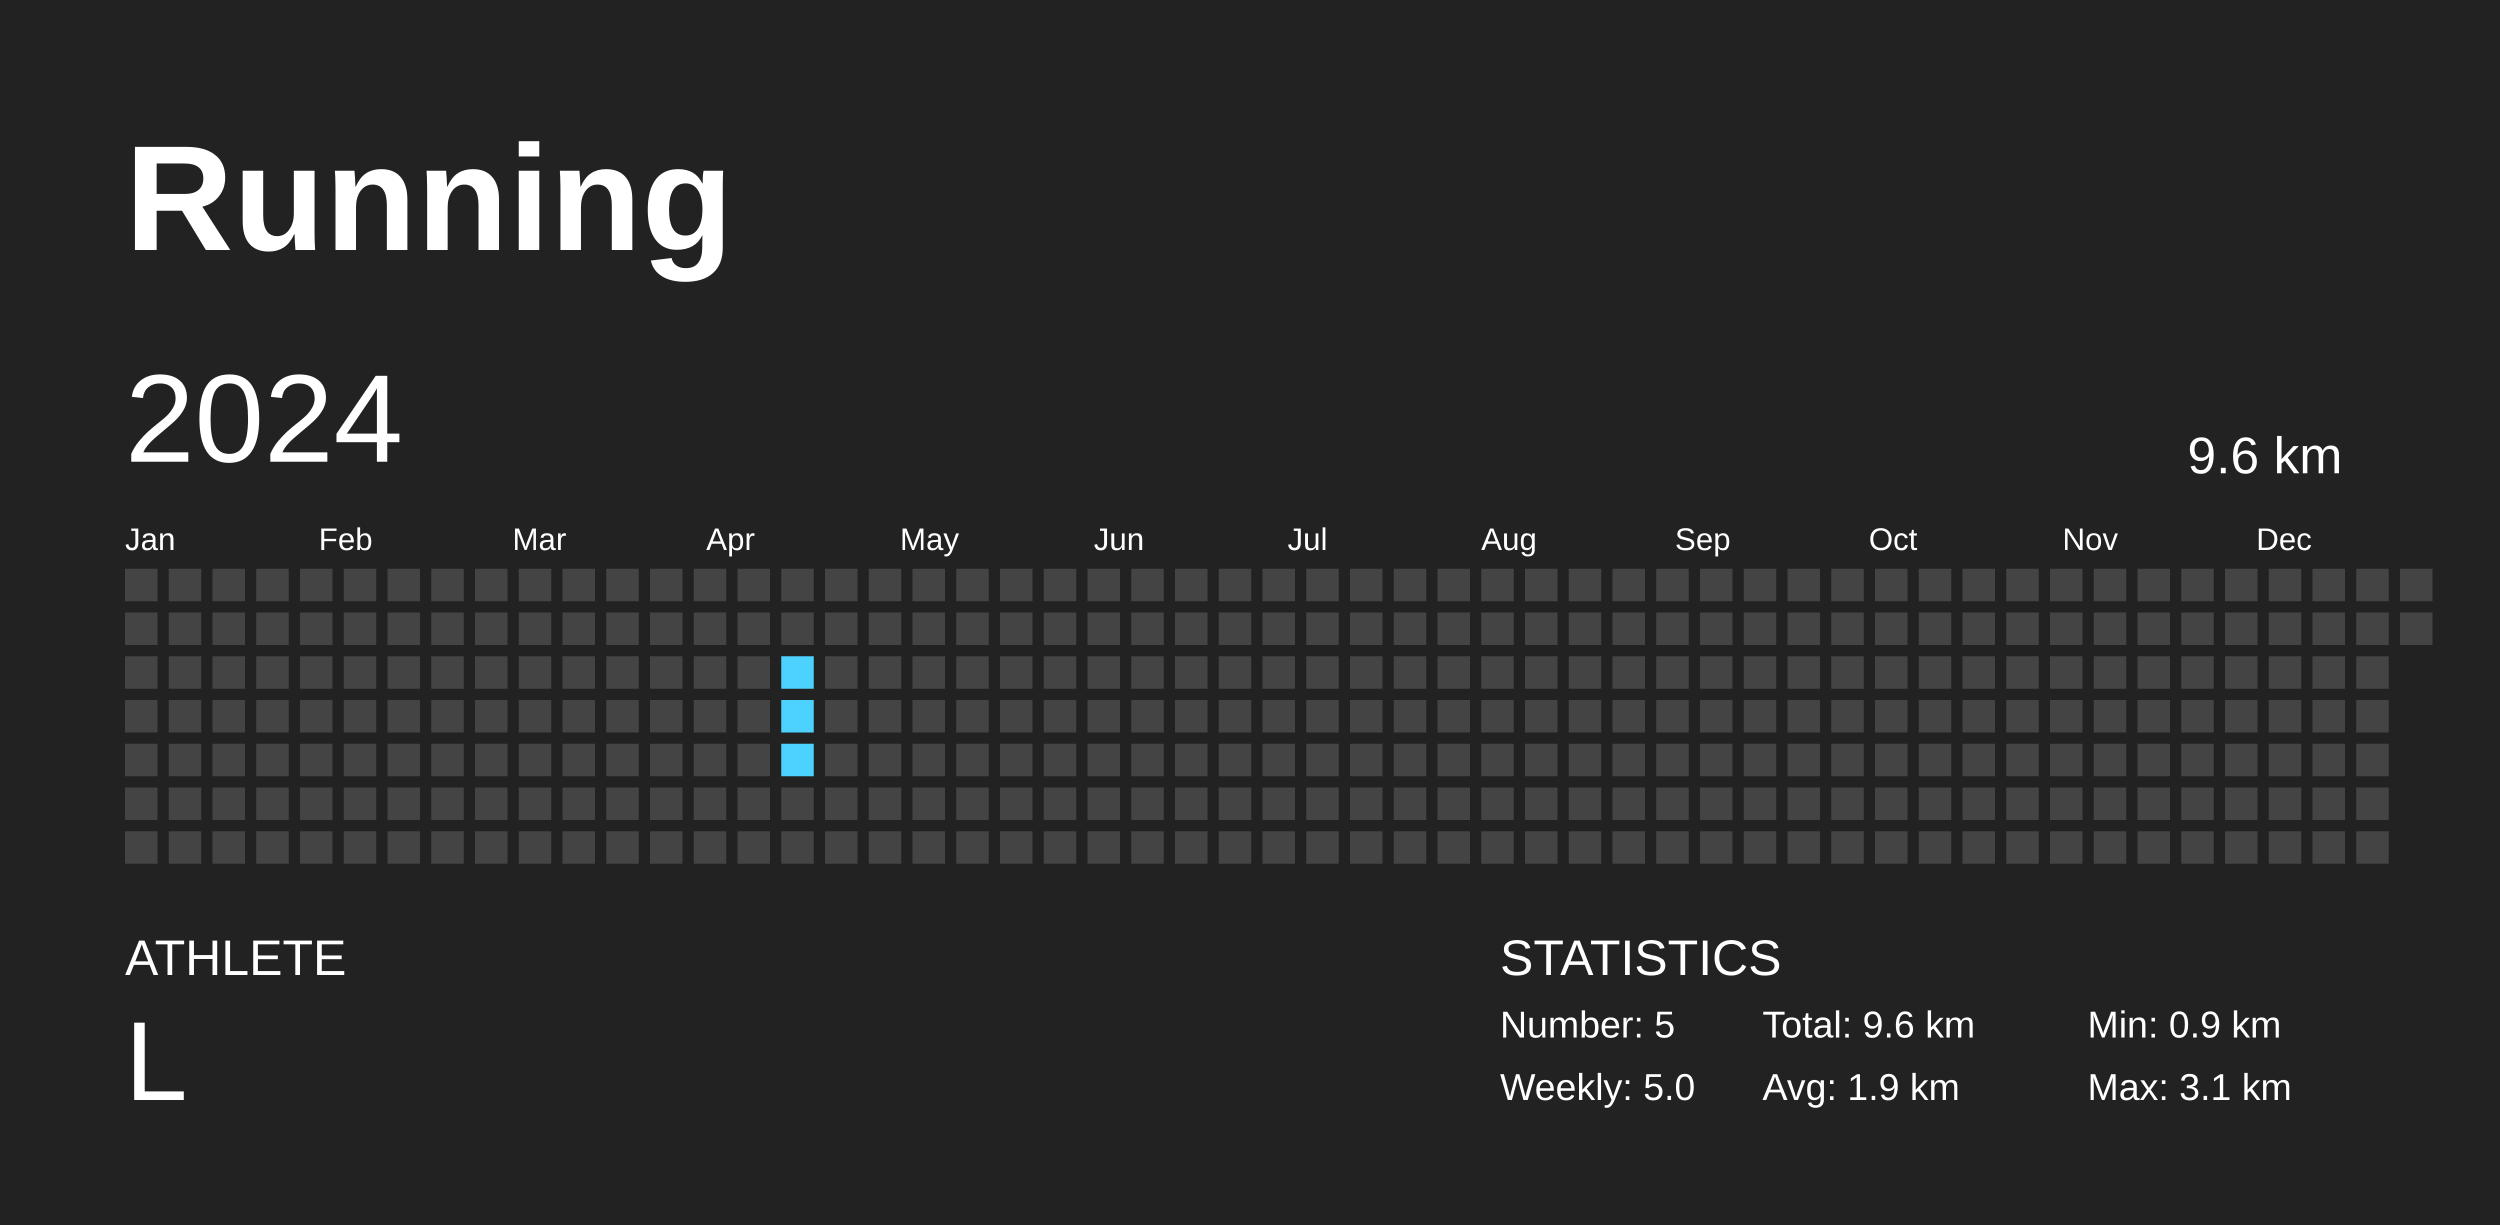
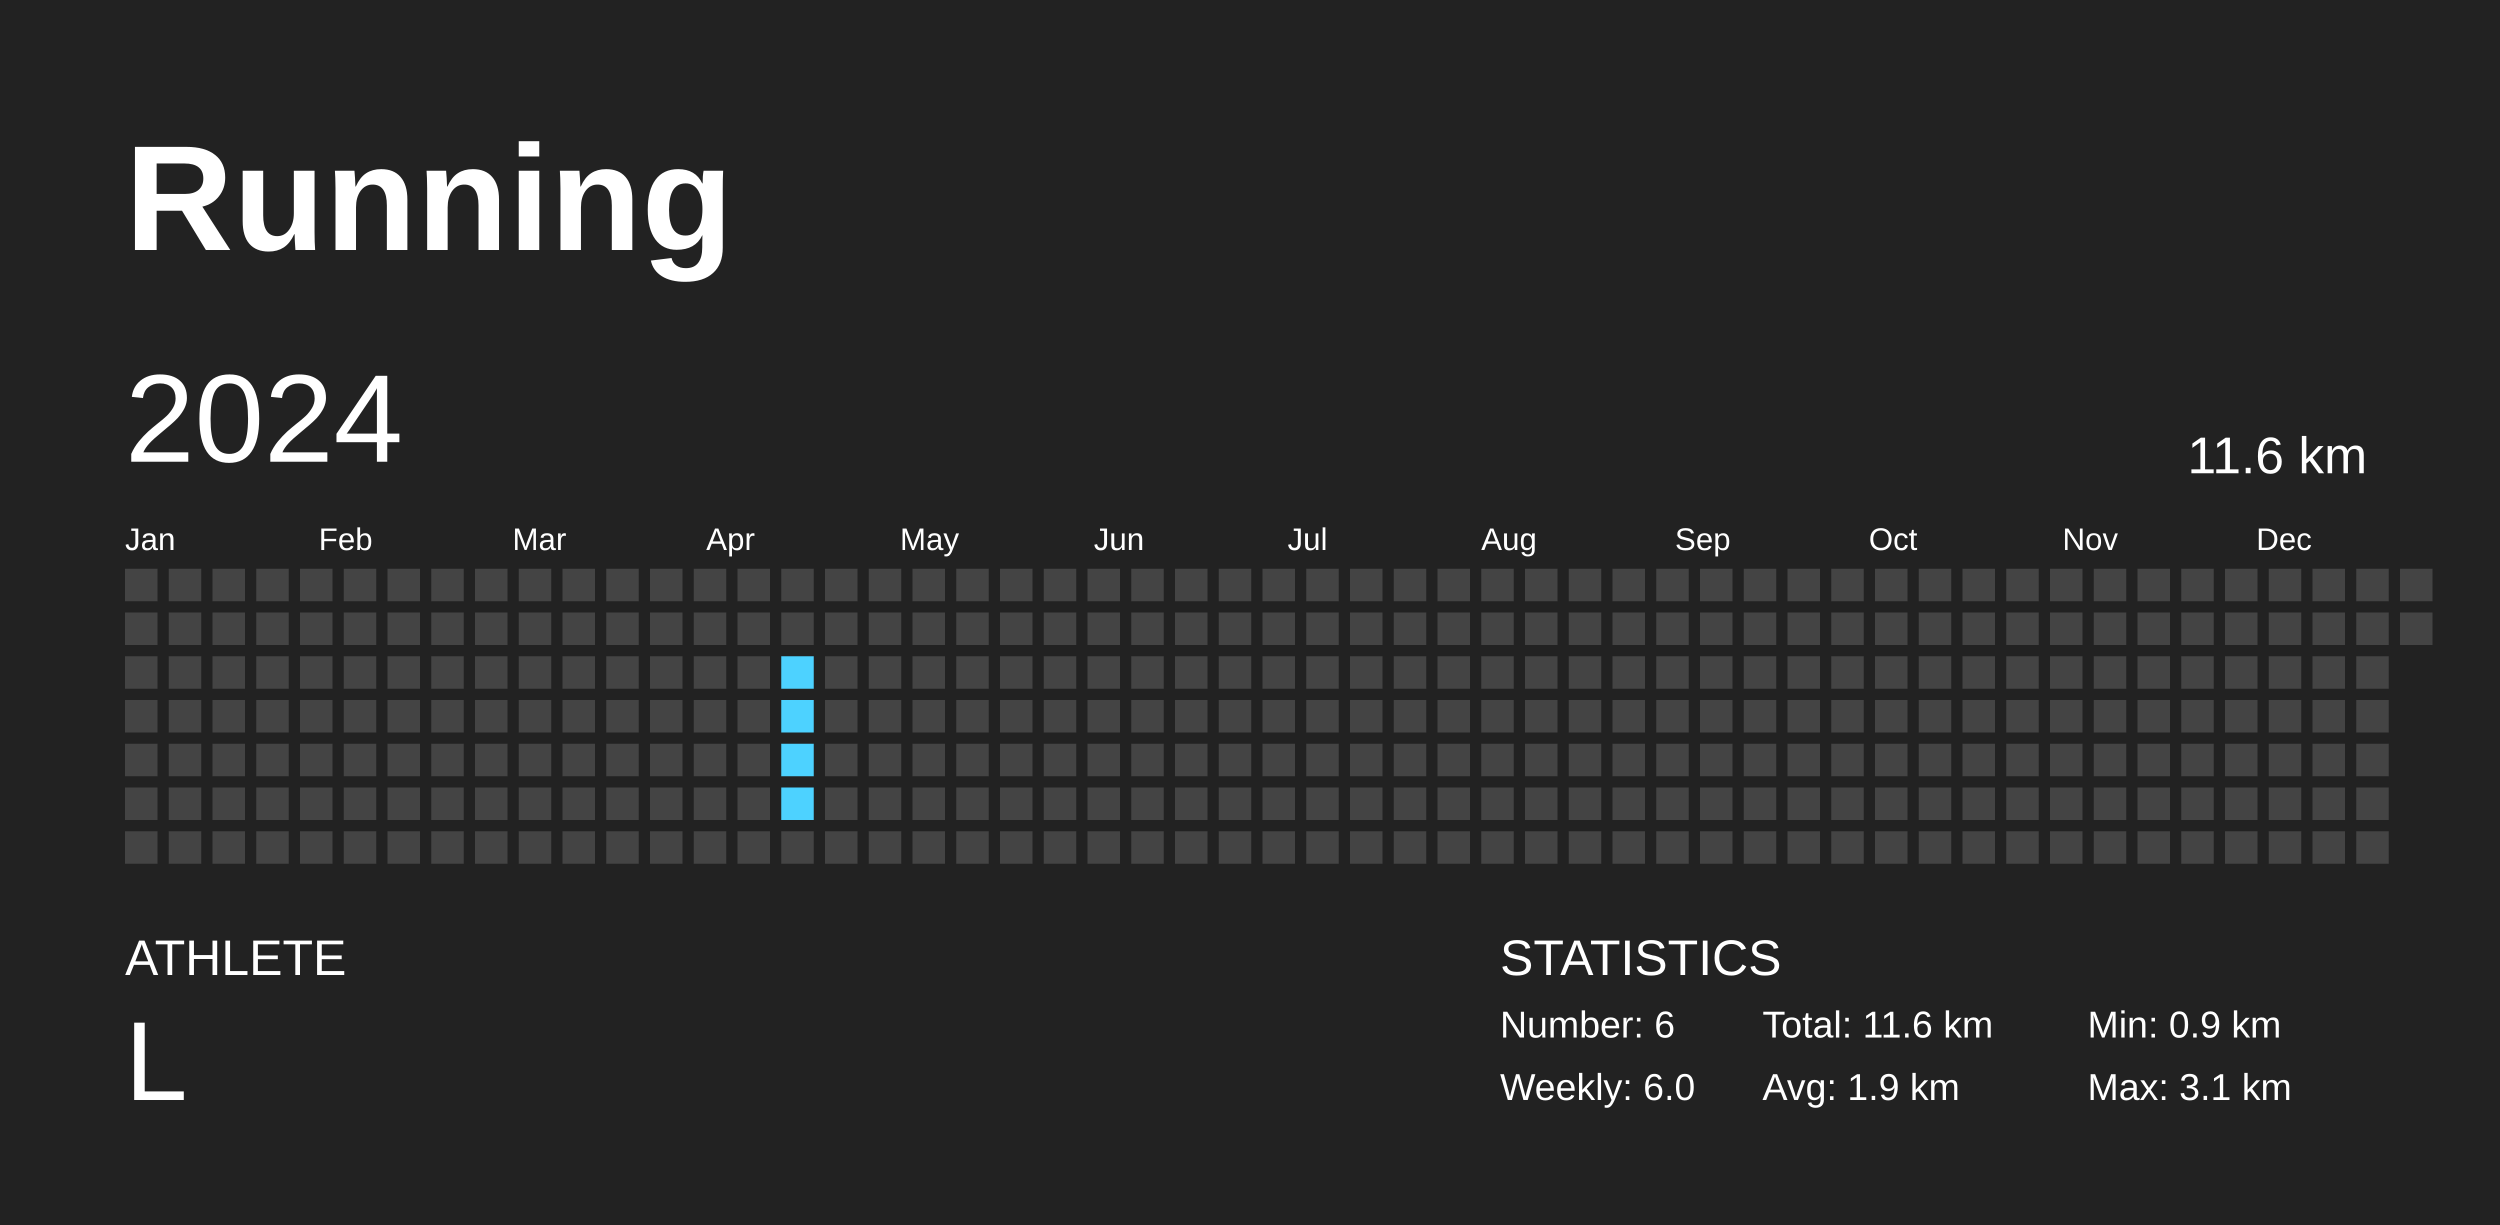
<svg xmlns="http://www.w3.org/2000/svg" baseProfile="full" height="98mm" version="1.1" viewBox="0,0,200,98" width="200mm">
  <defs />
  <rect fill="#222222" height="98" width="200" x="0" y="0" />
  <text fill="#FFFFFF" style="font-size:12px; font-family:Arial; font-weight:bold;" x="10" y="20">Running</text>
  <text fill="#FFFFFF" style="font-size:4px; font-family:Arial" x="10" y="78">ATHLETE</text>
  <text fill="#FFFFFF" style="font-size:9px; font-family:Arial" x="10" y="88">L</text>
  <text fill="#FFFFFF" style="font-size:4px; font-family:Arial" x="120" y="78">STATISTICS</text>
-   <text fill="#FFFFFF" style="font-size:3px; font-family:Arial" x="120" y="83">Number: 5</text>
-   <text fill="#FFFFFF" style="font-size:3px; font-family:Arial" x="120" y="88">Weekly: 5.0</text>
-   <text fill="#FFFFFF" style="font-size:3px; font-family:Arial" x="141" y="83">Total: 9.6 km</text>
+   <text fill="#FFFFFF" style="font-size:3px; font-family:Arial" x="120" y="83">Number: 6</text>
+   <text fill="#FFFFFF" style="font-size:3px; font-family:Arial" x="120" y="88">Weekly: 6.0</text>
+   <text fill="#FFFFFF" style="font-size:3px; font-family:Arial" x="141" y="83">Total: 11.6 km</text>
  <text fill="#FFFFFF" style="font-size:3px; font-family:Arial" x="141" y="88">Avg: 1.9 km</text>
  <text fill="#FFFFFF" style="font-size:3px; font-family:Arial" x="167" y="83">Min: 0.9 km</text>
  <text fill="#FFFFFF" style="font-size:3px; font-family:Arial" x="167" y="88">Max: 3.1 km</text>
  <text dominant-baseline="hanging" fill="#FFFFFF" style="font-size:10.0px; font-family:Arial;" x="10" y="30">2024</text>
-   <text dominant-baseline="hanging" fill="#FFFFFF" style="font-size:4.125px; font-family:Arial;" x="175" y="35">9.6 km</text>
+   <text dominant-baseline="hanging" fill="#FFFFFF" style="font-size:4.125px; font-family:Arial;" x="175" y="35">11.6 km</text>
  <text fill="#FFFFFF" style="font-size:2.5px; font-family:Arial" x="10.0" y="44">Jan</text>
  <text fill="#FFFFFF" style="font-size:2.5px; font-family:Arial" x="25.5" y="44">Feb</text>
  <text fill="#FFFFFF" style="font-size:2.5px; font-family:Arial" x="41.0" y="44">Mar</text>
  <text fill="#FFFFFF" style="font-size:2.5px; font-family:Arial" x="56.5" y="44">Apr</text>
  <text fill="#FFFFFF" style="font-size:2.5px; font-family:Arial" x="72.0" y="44">May</text>
  <text fill="#FFFFFF" style="font-size:2.5px; font-family:Arial" x="87.5" y="44">Jun</text>
  <text fill="#FFFFFF" style="font-size:2.5px; font-family:Arial" x="103.0" y="44">Jul</text>
  <text fill="#FFFFFF" style="font-size:2.5px; font-family:Arial" x="118.5" y="44">Aug</text>
  <text fill="#FFFFFF" style="font-size:2.5px; font-family:Arial" x="134.0" y="44">Sep</text>
  <text fill="#FFFFFF" style="font-size:2.5px; font-family:Arial" x="149.5" y="44">Oct</text>
  <text fill="#FFFFFF" style="font-size:2.5px; font-family:Arial" x="165.0" y="44">Nov</text>
  <text fill="#FFFFFF" style="font-size:2.5px; font-family:Arial" x="180.5" y="44">Dec</text>
  <rect fill="#444444" height="2.6" width="2.6" x="10.0" y="45.5" />
  <rect fill="#444444" height="2.6" width="2.6" x="10.0" y="49.0" />
  <rect fill="#444444" height="2.6" width="2.6" x="10.0" y="52.5" />
  <rect fill="#444444" height="2.6" width="2.6" x="10.0" y="56.0" />
  <rect fill="#444444" height="2.6" width="2.6" x="10.0" y="59.5" />
  <rect fill="#444444" height="2.6" width="2.6" x="10.0" y="63.0" />
  <rect fill="#444444" height="2.6" width="2.6" x="10.0" y="66.5" />
  <rect fill="#444444" height="2.6" width="2.6" x="13.5" y="45.5" />
  <rect fill="#444444" height="2.6" width="2.6" x="13.5" y="49.0" />
  <rect fill="#444444" height="2.6" width="2.6" x="13.5" y="52.5" />
  <rect fill="#444444" height="2.6" width="2.6" x="13.5" y="56.0" />
  <rect fill="#444444" height="2.6" width="2.6" x="13.5" y="59.5" />
  <rect fill="#444444" height="2.6" width="2.6" x="13.5" y="63.0" />
  <rect fill="#444444" height="2.6" width="2.6" x="13.5" y="66.5" />
  <rect fill="#444444" height="2.6" width="2.6" x="17.0" y="45.5" />
  <rect fill="#444444" height="2.6" width="2.6" x="17.0" y="49.0" />
  <rect fill="#444444" height="2.6" width="2.6" x="17.0" y="52.5" />
  <rect fill="#444444" height="2.6" width="2.6" x="17.0" y="56.0" />
  <rect fill="#444444" height="2.6" width="2.6" x="17.0" y="59.5" />
  <rect fill="#444444" height="2.6" width="2.6" x="17.0" y="63.0" />
  <rect fill="#444444" height="2.6" width="2.6" x="17.0" y="66.5" />
  <rect fill="#444444" height="2.6" width="2.6" x="20.5" y="45.5" />
  <rect fill="#444444" height="2.6" width="2.6" x="20.5" y="49.0" />
  <rect fill="#444444" height="2.6" width="2.6" x="20.5" y="52.5" />
  <rect fill="#444444" height="2.6" width="2.6" x="20.5" y="56.0" />
  <rect fill="#444444" height="2.6" width="2.6" x="20.5" y="59.5" />
  <rect fill="#444444" height="2.6" width="2.6" x="20.5" y="63.0" />
  <rect fill="#444444" height="2.6" width="2.6" x="20.5" y="66.5" />
  <rect fill="#444444" height="2.6" width="2.6" x="24.0" y="45.5" />
  <rect fill="#444444" height="2.6" width="2.6" x="24.0" y="49.0" />
  <rect fill="#444444" height="2.6" width="2.6" x="24.0" y="52.5" />
  <rect fill="#444444" height="2.6" width="2.6" x="24.0" y="56.0" />
  <rect fill="#444444" height="2.6" width="2.6" x="24.0" y="59.5" />
  <rect fill="#444444" height="2.6" width="2.6" x="24.0" y="63.0" />
  <rect fill="#444444" height="2.6" width="2.6" x="24.0" y="66.5" />
  <rect fill="#444444" height="2.6" width="2.6" x="27.5" y="45.5" />
  <rect fill="#444444" height="2.6" width="2.6" x="27.5" y="49.0" />
  <rect fill="#444444" height="2.6" width="2.6" x="27.5" y="52.5" />
  <rect fill="#444444" height="2.6" width="2.6" x="27.5" y="56.0" />
  <rect fill="#444444" height="2.6" width="2.6" x="27.5" y="59.5" />
  <rect fill="#444444" height="2.6" width="2.6" x="27.5" y="63.0" />
  <rect fill="#444444" height="2.6" width="2.6" x="27.5" y="66.5" />
  <rect fill="#444444" height="2.6" width="2.6" x="31.0" y="45.5" />
  <rect fill="#444444" height="2.6" width="2.6" x="31.0" y="49.0" />
  <rect fill="#444444" height="2.6" width="2.6" x="31.0" y="52.5" />
  <rect fill="#444444" height="2.6" width="2.6" x="31.0" y="56.0" />
  <rect fill="#444444" height="2.6" width="2.6" x="31.0" y="59.5" />
  <rect fill="#444444" height="2.6" width="2.6" x="31.0" y="63.0" />
  <rect fill="#444444" height="2.6" width="2.6" x="31.0" y="66.5" />
  <rect fill="#444444" height="2.6" width="2.6" x="34.5" y="45.5" />
  <rect fill="#444444" height="2.6" width="2.6" x="34.5" y="49.0" />
  <rect fill="#444444" height="2.6" width="2.6" x="34.5" y="52.5" />
  <rect fill="#444444" height="2.6" width="2.6" x="34.5" y="56.0" />
  <rect fill="#444444" height="2.6" width="2.6" x="34.5" y="59.5" />
  <rect fill="#444444" height="2.6" width="2.6" x="34.5" y="63.0" />
  <rect fill="#444444" height="2.6" width="2.6" x="34.5" y="66.5" />
  <rect fill="#444444" height="2.6" width="2.6" x="38.0" y="45.5" />
  <rect fill="#444444" height="2.6" width="2.6" x="38.0" y="49.0" />
  <rect fill="#444444" height="2.6" width="2.6" x="38.0" y="52.5" />
  <rect fill="#444444" height="2.6" width="2.6" x="38.0" y="56.0" />
  <rect fill="#444444" height="2.6" width="2.6" x="38.0" y="59.5" />
  <rect fill="#444444" height="2.6" width="2.6" x="38.0" y="63.0" />
  <rect fill="#444444" height="2.6" width="2.6" x="38.0" y="66.5" />
  <rect fill="#444444" height="2.6" width="2.6" x="41.5" y="45.5" />
  <rect fill="#444444" height="2.6" width="2.6" x="41.5" y="49.0" />
  <rect fill="#444444" height="2.6" width="2.6" x="41.5" y="52.5" />
  <rect fill="#444444" height="2.6" width="2.6" x="41.5" y="56.0" />
  <rect fill="#444444" height="2.6" width="2.6" x="41.5" y="59.5" />
  <rect fill="#444444" height="2.6" width="2.6" x="41.5" y="63.0" />
  <rect fill="#444444" height="2.6" width="2.6" x="41.5" y="66.5" />
  <rect fill="#444444" height="2.6" width="2.6" x="45.0" y="45.5" />
  <rect fill="#444444" height="2.6" width="2.6" x="45.0" y="49.0" />
  <rect fill="#444444" height="2.6" width="2.6" x="45.0" y="52.5" />
  <rect fill="#444444" height="2.6" width="2.6" x="45.0" y="56.0" />
  <rect fill="#444444" height="2.6" width="2.6" x="45.0" y="59.5" />
  <rect fill="#444444" height="2.6" width="2.6" x="45.0" y="63.0" />
  <rect fill="#444444" height="2.6" width="2.6" x="45.0" y="66.5" />
  <rect fill="#444444" height="2.6" width="2.6" x="48.5" y="45.5" />
  <rect fill="#444444" height="2.6" width="2.6" x="48.5" y="49.0" />
  <rect fill="#444444" height="2.6" width="2.6" x="48.5" y="52.5" />
  <rect fill="#444444" height="2.6" width="2.6" x="48.5" y="56.0" />
  <rect fill="#444444" height="2.6" width="2.6" x="48.5" y="59.5" />
  <rect fill="#444444" height="2.6" width="2.6" x="48.5" y="63.0" />
  <rect fill="#444444" height="2.6" width="2.6" x="48.5" y="66.5" />
  <rect fill="#444444" height="2.6" width="2.6" x="52.0" y="45.5" />
  <rect fill="#444444" height="2.6" width="2.6" x="52.0" y="49.0" />
  <rect fill="#444444" height="2.6" width="2.6" x="52.0" y="52.5" />
  <rect fill="#444444" height="2.6" width="2.6" x="52.0" y="56.0" />
  <rect fill="#444444" height="2.6" width="2.6" x="52.0" y="59.5" />
  <rect fill="#444444" height="2.6" width="2.6" x="52.0" y="63.0" />
  <rect fill="#444444" height="2.6" width="2.6" x="52.0" y="66.5" />
  <rect fill="#444444" height="2.6" width="2.6" x="55.5" y="45.5" />
  <rect fill="#444444" height="2.6" width="2.6" x="55.5" y="49.0" />
  <rect fill="#444444" height="2.6" width="2.6" x="55.5" y="52.5" />
  <rect fill="#444444" height="2.6" width="2.6" x="55.5" y="56.0" />
  <rect fill="#444444" height="2.6" width="2.6" x="55.5" y="59.5" />
  <rect fill="#444444" height="2.6" width="2.6" x="55.5" y="63.0" />
  <rect fill="#444444" height="2.6" width="2.6" x="55.5" y="66.5" />
  <rect fill="#444444" height="2.6" width="2.6" x="59.0" y="45.5" />
  <rect fill="#444444" height="2.6" width="2.6" x="59.0" y="49.0" />
  <rect fill="#444444" height="2.6" width="2.6" x="59.0" y="52.5" />
  <rect fill="#444444" height="2.6" width="2.6" x="59.0" y="56.0" />
  <rect fill="#444444" height="2.6" width="2.6" x="59.0" y="59.5" />
  <rect fill="#444444" height="2.6" width="2.6" x="59.0" y="63.0" />
  <rect fill="#444444" height="2.6" width="2.6" x="59.0" y="66.5" />
  <rect fill="#444444" height="2.6" width="2.6" x="62.5" y="45.5" />
  <rect fill="#444444" height="2.6" width="2.6" x="62.5" y="49.0" />
  <rect fill="#4dd2ff" height="2.6" width="2.6" x="62.5" y="52.5" />
  <rect fill="#4dd2ff" height="2.6" width="2.6" x="62.5" y="56.0" />
  <rect fill="#4dd2ff" height="2.6" width="2.6" x="62.5" y="59.5" />
-   <rect fill="#444444" height="2.6" width="2.6" x="62.5" y="63.0" />
+   <rect fill="#4dd2ff" height="2.6" width="2.6" x="62.5" y="63.0" />
  <rect fill="#444444" height="2.6" width="2.6" x="62.5" y="66.5" />
  <rect fill="#444444" height="2.6" width="2.6" x="66.0" y="45.5" />
  <rect fill="#444444" height="2.6" width="2.6" x="66.0" y="49.0" />
  <rect fill="#444444" height="2.6" width="2.6" x="66.0" y="52.5" />
  <rect fill="#444444" height="2.6" width="2.6" x="66.0" y="56.0" />
  <rect fill="#444444" height="2.6" width="2.6" x="66.0" y="59.5" />
  <rect fill="#444444" height="2.6" width="2.6" x="66.0" y="63.0" />
  <rect fill="#444444" height="2.6" width="2.6" x="66.0" y="66.5" />
  <rect fill="#444444" height="2.6" width="2.6" x="69.5" y="45.5" />
  <rect fill="#444444" height="2.6" width="2.6" x="69.5" y="49.0" />
  <rect fill="#444444" height="2.6" width="2.6" x="69.5" y="52.5" />
  <rect fill="#444444" height="2.6" width="2.6" x="69.5" y="56.0" />
  <rect fill="#444444" height="2.6" width="2.6" x="69.5" y="59.5" />
  <rect fill="#444444" height="2.6" width="2.6" x="69.5" y="63.0" />
  <rect fill="#444444" height="2.6" width="2.6" x="69.5" y="66.5" />
  <rect fill="#444444" height="2.6" width="2.6" x="73.0" y="45.5" />
  <rect fill="#444444" height="2.6" width="2.6" x="73.0" y="49.0" />
  <rect fill="#444444" height="2.6" width="2.6" x="73.0" y="52.5" />
  <rect fill="#444444" height="2.6" width="2.6" x="73.0" y="56.0" />
  <rect fill="#444444" height="2.6" width="2.6" x="73.0" y="59.5" />
  <rect fill="#444444" height="2.6" width="2.6" x="73.0" y="63.0" />
  <rect fill="#444444" height="2.6" width="2.6" x="73.0" y="66.5" />
  <rect fill="#444444" height="2.6" width="2.6" x="76.5" y="45.5" />
  <rect fill="#444444" height="2.6" width="2.6" x="76.5" y="49.0" />
  <rect fill="#444444" height="2.6" width="2.6" x="76.5" y="52.5" />
  <rect fill="#444444" height="2.6" width="2.6" x="76.5" y="56.0" />
  <rect fill="#444444" height="2.6" width="2.6" x="76.5" y="59.5" />
  <rect fill="#444444" height="2.6" width="2.6" x="76.5" y="63.0" />
  <rect fill="#444444" height="2.6" width="2.6" x="76.5" y="66.5" />
  <rect fill="#444444" height="2.6" width="2.6" x="80.0" y="45.5" />
  <rect fill="#444444" height="2.6" width="2.6" x="80.0" y="49.0" />
  <rect fill="#444444" height="2.6" width="2.6" x="80.0" y="52.5" />
  <rect fill="#444444" height="2.6" width="2.6" x="80.0" y="56.0" />
  <rect fill="#444444" height="2.6" width="2.6" x="80.0" y="59.5" />
  <rect fill="#444444" height="2.6" width="2.6" x="80.0" y="63.0" />
  <rect fill="#444444" height="2.6" width="2.6" x="80.0" y="66.5" />
  <rect fill="#444444" height="2.6" width="2.6" x="83.5" y="45.5" />
  <rect fill="#444444" height="2.6" width="2.6" x="83.5" y="49.0" />
  <rect fill="#444444" height="2.6" width="2.6" x="83.5" y="52.5" />
  <rect fill="#444444" height="2.6" width="2.6" x="83.5" y="56.0" />
  <rect fill="#444444" height="2.6" width="2.6" x="83.5" y="59.5" />
  <rect fill="#444444" height="2.6" width="2.6" x="83.5" y="63.0" />
  <rect fill="#444444" height="2.6" width="2.6" x="83.5" y="66.5" />
  <rect fill="#444444" height="2.6" width="2.6" x="87.0" y="45.5" />
  <rect fill="#444444" height="2.6" width="2.6" x="87.0" y="49.0" />
  <rect fill="#444444" height="2.6" width="2.6" x="87.0" y="52.5" />
  <rect fill="#444444" height="2.6" width="2.6" x="87.0" y="56.0" />
  <rect fill="#444444" height="2.6" width="2.6" x="87.0" y="59.5" />
  <rect fill="#444444" height="2.6" width="2.6" x="87.0" y="63.0" />
  <rect fill="#444444" height="2.6" width="2.6" x="87.0" y="66.5" />
  <rect fill="#444444" height="2.6" width="2.6" x="90.5" y="45.5" />
  <rect fill="#444444" height="2.6" width="2.6" x="90.5" y="49.0" />
  <rect fill="#444444" height="2.6" width="2.6" x="90.5" y="52.5" />
  <rect fill="#444444" height="2.6" width="2.6" x="90.5" y="56.0" />
  <rect fill="#444444" height="2.6" width="2.6" x="90.5" y="59.5" />
  <rect fill="#444444" height="2.6" width="2.6" x="90.5" y="63.0" />
  <rect fill="#444444" height="2.6" width="2.6" x="90.5" y="66.5" />
  <rect fill="#444444" height="2.6" width="2.6" x="94.0" y="45.5" />
  <rect fill="#444444" height="2.6" width="2.6" x="94.0" y="49.0" />
  <rect fill="#444444" height="2.6" width="2.6" x="94.0" y="52.5" />
  <rect fill="#444444" height="2.6" width="2.6" x="94.0" y="56.0" />
  <rect fill="#444444" height="2.6" width="2.6" x="94.0" y="59.5" />
  <rect fill="#444444" height="2.6" width="2.6" x="94.0" y="63.0" />
  <rect fill="#444444" height="2.6" width="2.6" x="94.0" y="66.5" />
  <rect fill="#444444" height="2.6" width="2.6" x="97.5" y="45.5" />
  <rect fill="#444444" height="2.6" width="2.6" x="97.5" y="49.0" />
  <rect fill="#444444" height="2.6" width="2.6" x="97.5" y="52.5" />
  <rect fill="#444444" height="2.6" width="2.6" x="97.5" y="56.0" />
  <rect fill="#444444" height="2.6" width="2.6" x="97.5" y="59.5" />
  <rect fill="#444444" height="2.6" width="2.6" x="97.5" y="63.0" />
  <rect fill="#444444" height="2.6" width="2.6" x="97.5" y="66.5" />
  <rect fill="#444444" height="2.6" width="2.6" x="101.0" y="45.5" />
  <rect fill="#444444" height="2.6" width="2.6" x="101.0" y="49.0" />
  <rect fill="#444444" height="2.6" width="2.6" x="101.0" y="52.5" />
  <rect fill="#444444" height="2.6" width="2.6" x="101.0" y="56.0" />
  <rect fill="#444444" height="2.6" width="2.6" x="101.0" y="59.5" />
  <rect fill="#444444" height="2.6" width="2.6" x="101.0" y="63.0" />
  <rect fill="#444444" height="2.6" width="2.6" x="101.0" y="66.5" />
  <rect fill="#444444" height="2.6" width="2.6" x="104.5" y="45.5" />
  <rect fill="#444444" height="2.6" width="2.6" x="104.5" y="49.0" />
  <rect fill="#444444" height="2.6" width="2.6" x="104.5" y="52.5" />
  <rect fill="#444444" height="2.6" width="2.6" x="104.5" y="56.0" />
  <rect fill="#444444" height="2.6" width="2.6" x="104.5" y="59.5" />
  <rect fill="#444444" height="2.6" width="2.6" x="104.5" y="63.0" />
  <rect fill="#444444" height="2.6" width="2.6" x="104.5" y="66.5" />
  <rect fill="#444444" height="2.6" width="2.6" x="108.0" y="45.5" />
  <rect fill="#444444" height="2.6" width="2.6" x="108.0" y="49.0" />
  <rect fill="#444444" height="2.6" width="2.6" x="108.0" y="52.5" />
  <rect fill="#444444" height="2.6" width="2.6" x="108.0" y="56.0" />
  <rect fill="#444444" height="2.6" width="2.6" x="108.0" y="59.5" />
  <rect fill="#444444" height="2.6" width="2.6" x="108.0" y="63.0" />
  <rect fill="#444444" height="2.6" width="2.6" x="108.0" y="66.5" />
  <rect fill="#444444" height="2.6" width="2.6" x="111.5" y="45.5" />
  <rect fill="#444444" height="2.6" width="2.6" x="111.5" y="49.0" />
  <rect fill="#444444" height="2.6" width="2.6" x="111.5" y="52.5" />
  <rect fill="#444444" height="2.6" width="2.6" x="111.5" y="56.0" />
  <rect fill="#444444" height="2.6" width="2.6" x="111.5" y="59.5" />
  <rect fill="#444444" height="2.6" width="2.6" x="111.5" y="63.0" />
  <rect fill="#444444" height="2.6" width="2.6" x="111.5" y="66.5" />
  <rect fill="#444444" height="2.6" width="2.6" x="115.0" y="45.5" />
  <rect fill="#444444" height="2.6" width="2.6" x="115.0" y="49.0" />
  <rect fill="#444444" height="2.6" width="2.6" x="115.0" y="52.5" />
  <rect fill="#444444" height="2.6" width="2.6" x="115.0" y="56.0" />
  <rect fill="#444444" height="2.6" width="2.6" x="115.0" y="59.5" />
  <rect fill="#444444" height="2.6" width="2.6" x="115.0" y="63.0" />
  <rect fill="#444444" height="2.6" width="2.6" x="115.0" y="66.5" />
  <rect fill="#444444" height="2.6" width="2.6" x="118.5" y="45.5" />
  <rect fill="#444444" height="2.6" width="2.6" x="118.5" y="49.0" />
  <rect fill="#444444" height="2.6" width="2.6" x="118.5" y="52.5" />
  <rect fill="#444444" height="2.6" width="2.6" x="118.5" y="56.0" />
  <rect fill="#444444" height="2.6" width="2.6" x="118.5" y="59.5" />
  <rect fill="#444444" height="2.6" width="2.6" x="118.5" y="63.0" />
  <rect fill="#444444" height="2.6" width="2.6" x="118.5" y="66.5" />
  <rect fill="#444444" height="2.6" width="2.6" x="122.0" y="45.5" />
  <rect fill="#444444" height="2.6" width="2.6" x="122.0" y="49.0" />
  <rect fill="#444444" height="2.6" width="2.6" x="122.0" y="52.5" />
  <rect fill="#444444" height="2.6" width="2.6" x="122.0" y="56.0" />
  <rect fill="#444444" height="2.6" width="2.6" x="122.0" y="59.5" />
  <rect fill="#444444" height="2.6" width="2.6" x="122.0" y="63.0" />
  <rect fill="#444444" height="2.6" width="2.6" x="122.0" y="66.5" />
  <rect fill="#444444" height="2.6" width="2.6" x="125.5" y="45.5" />
  <rect fill="#444444" height="2.6" width="2.6" x="125.5" y="49.0" />
  <rect fill="#444444" height="2.6" width="2.6" x="125.5" y="52.5" />
  <rect fill="#444444" height="2.6" width="2.6" x="125.5" y="56.0" />
  <rect fill="#444444" height="2.6" width="2.6" x="125.5" y="59.5" />
  <rect fill="#444444" height="2.6" width="2.6" x="125.5" y="63.0" />
  <rect fill="#444444" height="2.6" width="2.6" x="125.5" y="66.5" />
  <rect fill="#444444" height="2.6" width="2.6" x="129.0" y="45.5" />
  <rect fill="#444444" height="2.6" width="2.6" x="129.0" y="49.0" />
  <rect fill="#444444" height="2.6" width="2.6" x="129.0" y="52.5" />
  <rect fill="#444444" height="2.6" width="2.6" x="129.0" y="56.0" />
  <rect fill="#444444" height="2.6" width="2.6" x="129.0" y="59.5" />
  <rect fill="#444444" height="2.6" width="2.6" x="129.0" y="63.0" />
  <rect fill="#444444" height="2.6" width="2.6" x="129.0" y="66.5" />
  <rect fill="#444444" height="2.6" width="2.6" x="132.5" y="45.5" />
  <rect fill="#444444" height="2.6" width="2.6" x="132.5" y="49.0" />
  <rect fill="#444444" height="2.6" width="2.6" x="132.5" y="52.5" />
  <rect fill="#444444" height="2.6" width="2.6" x="132.5" y="56.0" />
  <rect fill="#444444" height="2.6" width="2.6" x="132.5" y="59.5" />
  <rect fill="#444444" height="2.6" width="2.6" x="132.5" y="63.0" />
  <rect fill="#444444" height="2.6" width="2.6" x="132.5" y="66.5" />
  <rect fill="#444444" height="2.6" width="2.6" x="136.0" y="45.5" />
  <rect fill="#444444" height="2.6" width="2.6" x="136.0" y="49.0" />
  <rect fill="#444444" height="2.6" width="2.6" x="136.0" y="52.5" />
  <rect fill="#444444" height="2.6" width="2.6" x="136.0" y="56.0" />
  <rect fill="#444444" height="2.6" width="2.6" x="136.0" y="59.5" />
  <rect fill="#444444" height="2.6" width="2.6" x="136.0" y="63.0" />
  <rect fill="#444444" height="2.6" width="2.6" x="136.0" y="66.5" />
  <rect fill="#444444" height="2.6" width="2.6" x="139.5" y="45.5" />
  <rect fill="#444444" height="2.6" width="2.6" x="139.5" y="49.0" />
  <rect fill="#444444" height="2.6" width="2.6" x="139.5" y="52.5" />
  <rect fill="#444444" height="2.6" width="2.6" x="139.5" y="56.0" />
  <rect fill="#444444" height="2.6" width="2.6" x="139.5" y="59.5" />
  <rect fill="#444444" height="2.6" width="2.6" x="139.5" y="63.0" />
  <rect fill="#444444" height="2.6" width="2.6" x="139.5" y="66.5" />
  <rect fill="#444444" height="2.6" width="2.6" x="143.0" y="45.5" />
  <rect fill="#444444" height="2.6" width="2.6" x="143.0" y="49.0" />
  <rect fill="#444444" height="2.6" width="2.6" x="143.0" y="52.5" />
  <rect fill="#444444" height="2.6" width="2.6" x="143.0" y="56.0" />
  <rect fill="#444444" height="2.6" width="2.6" x="143.0" y="59.5" />
  <rect fill="#444444" height="2.6" width="2.6" x="143.0" y="63.0" />
  <rect fill="#444444" height="2.6" width="2.6" x="143.0" y="66.5" />
  <rect fill="#444444" height="2.6" width="2.6" x="146.5" y="45.5" />
  <rect fill="#444444" height="2.6" width="2.6" x="146.5" y="49.0" />
  <rect fill="#444444" height="2.6" width="2.6" x="146.5" y="52.5" />
  <rect fill="#444444" height="2.6" width="2.6" x="146.5" y="56.0" />
  <rect fill="#444444" height="2.6" width="2.6" x="146.5" y="59.5" />
  <rect fill="#444444" height="2.6" width="2.6" x="146.5" y="63.0" />
  <rect fill="#444444" height="2.6" width="2.6" x="146.5" y="66.5" />
  <rect fill="#444444" height="2.6" width="2.6" x="150.0" y="45.5" />
  <rect fill="#444444" height="2.6" width="2.6" x="150.0" y="49.0" />
  <rect fill="#444444" height="2.6" width="2.6" x="150.0" y="52.5" />
  <rect fill="#444444" height="2.6" width="2.6" x="150.0" y="56.0" />
  <rect fill="#444444" height="2.6" width="2.6" x="150.0" y="59.5" />
  <rect fill="#444444" height="2.6" width="2.6" x="150.0" y="63.0" />
  <rect fill="#444444" height="2.6" width="2.6" x="150.0" y="66.5" />
  <rect fill="#444444" height="2.6" width="2.6" x="153.5" y="45.5" />
  <rect fill="#444444" height="2.6" width="2.6" x="153.5" y="49.0" />
  <rect fill="#444444" height="2.6" width="2.6" x="153.5" y="52.5" />
  <rect fill="#444444" height="2.6" width="2.6" x="153.5" y="56.0" />
  <rect fill="#444444" height="2.6" width="2.6" x="153.5" y="59.5" />
  <rect fill="#444444" height="2.6" width="2.6" x="153.5" y="63.0" />
  <rect fill="#444444" height="2.6" width="2.6" x="153.5" y="66.5" />
  <rect fill="#444444" height="2.6" width="2.6" x="157.0" y="45.5" />
  <rect fill="#444444" height="2.6" width="2.6" x="157.0" y="49.0" />
  <rect fill="#444444" height="2.6" width="2.6" x="157.0" y="52.5" />
  <rect fill="#444444" height="2.6" width="2.6" x="157.0" y="56.0" />
  <rect fill="#444444" height="2.6" width="2.6" x="157.0" y="59.5" />
  <rect fill="#444444" height="2.6" width="2.6" x="157.0" y="63.0" />
  <rect fill="#444444" height="2.6" width="2.6" x="157.0" y="66.5" />
  <rect fill="#444444" height="2.6" width="2.6" x="160.5" y="45.5" />
  <rect fill="#444444" height="2.6" width="2.6" x="160.5" y="49.0" />
  <rect fill="#444444" height="2.6" width="2.6" x="160.5" y="52.5" />
  <rect fill="#444444" height="2.6" width="2.6" x="160.5" y="56.0" />
  <rect fill="#444444" height="2.6" width="2.6" x="160.5" y="59.5" />
  <rect fill="#444444" height="2.6" width="2.6" x="160.5" y="63.0" />
  <rect fill="#444444" height="2.6" width="2.6" x="160.5" y="66.5" />
  <rect fill="#444444" height="2.6" width="2.6" x="164.0" y="45.5" />
  <rect fill="#444444" height="2.6" width="2.6" x="164.0" y="49.0" />
  <rect fill="#444444" height="2.6" width="2.6" x="164.0" y="52.5" />
  <rect fill="#444444" height="2.6" width="2.6" x="164.0" y="56.0" />
  <rect fill="#444444" height="2.6" width="2.6" x="164.0" y="59.5" />
  <rect fill="#444444" height="2.6" width="2.6" x="164.0" y="63.0" />
  <rect fill="#444444" height="2.6" width="2.6" x="164.0" y="66.5" />
  <rect fill="#444444" height="2.6" width="2.6" x="167.5" y="45.5" />
  <rect fill="#444444" height="2.6" width="2.6" x="167.5" y="49.0" />
  <rect fill="#444444" height="2.6" width="2.6" x="167.5" y="52.5" />
  <rect fill="#444444" height="2.6" width="2.6" x="167.5" y="56.0" />
  <rect fill="#444444" height="2.6" width="2.6" x="167.5" y="59.5" />
  <rect fill="#444444" height="2.6" width="2.6" x="167.5" y="63.0" />
  <rect fill="#444444" height="2.6" width="2.6" x="167.5" y="66.5" />
  <rect fill="#444444" height="2.6" width="2.6" x="171.0" y="45.5" />
  <rect fill="#444444" height="2.6" width="2.6" x="171.0" y="49.0" />
  <rect fill="#444444" height="2.6" width="2.6" x="171.0" y="52.5" />
  <rect fill="#444444" height="2.6" width="2.6" x="171.0" y="56.0" />
  <rect fill="#444444" height="2.6" width="2.6" x="171.0" y="59.5" />
  <rect fill="#444444" height="2.6" width="2.6" x="171.0" y="63.0" />
  <rect fill="#444444" height="2.6" width="2.6" x="171.0" y="66.5" />
  <rect fill="#444444" height="2.6" width="2.6" x="174.5" y="45.5" />
  <rect fill="#444444" height="2.6" width="2.6" x="174.5" y="49.0" />
  <rect fill="#444444" height="2.6" width="2.6" x="174.5" y="52.5" />
  <rect fill="#444444" height="2.6" width="2.6" x="174.5" y="56.0" />
  <rect fill="#444444" height="2.6" width="2.6" x="174.5" y="59.5" />
  <rect fill="#444444" height="2.6" width="2.6" x="174.5" y="63.0" />
  <rect fill="#444444" height="2.6" width="2.6" x="174.5" y="66.5" />
  <rect fill="#444444" height="2.6" width="2.6" x="178.0" y="45.5" />
  <rect fill="#444444" height="2.6" width="2.6" x="178.0" y="49.0" />
  <rect fill="#444444" height="2.6" width="2.6" x="178.0" y="52.5" />
  <rect fill="#444444" height="2.6" width="2.6" x="178.0" y="56.0" />
  <rect fill="#444444" height="2.6" width="2.6" x="178.0" y="59.5" />
  <rect fill="#444444" height="2.6" width="2.6" x="178.0" y="63.0" />
  <rect fill="#444444" height="2.6" width="2.6" x="178.0" y="66.5" />
  <rect fill="#444444" height="2.6" width="2.6" x="181.5" y="45.5" />
  <rect fill="#444444" height="2.6" width="2.6" x="181.5" y="49.0" />
  <rect fill="#444444" height="2.6" width="2.6" x="181.5" y="52.5" />
  <rect fill="#444444" height="2.6" width="2.6" x="181.5" y="56.0" />
  <rect fill="#444444" height="2.6" width="2.6" x="181.5" y="59.5" />
  <rect fill="#444444" height="2.6" width="2.6" x="181.5" y="63.0" />
  <rect fill="#444444" height="2.6" width="2.6" x="181.5" y="66.5" />
  <rect fill="#444444" height="2.6" width="2.6" x="185.0" y="45.5" />
  <rect fill="#444444" height="2.6" width="2.6" x="185.0" y="49.0" />
  <rect fill="#444444" height="2.6" width="2.6" x="185.0" y="52.5" />
  <rect fill="#444444" height="2.6" width="2.6" x="185.0" y="56.0" />
  <rect fill="#444444" height="2.6" width="2.6" x="185.0" y="59.5" />
  <rect fill="#444444" height="2.6" width="2.6" x="185.0" y="63.0" />
  <rect fill="#444444" height="2.6" width="2.6" x="185.0" y="66.5" />
  <rect fill="#444444" height="2.6" width="2.6" x="188.5" y="45.5" />
  <rect fill="#444444" height="2.6" width="2.6" x="188.5" y="49.0" />
  <rect fill="#444444" height="2.6" width="2.6" x="188.5" y="52.5" />
  <rect fill="#444444" height="2.6" width="2.6" x="188.5" y="56.0" />
  <rect fill="#444444" height="2.6" width="2.6" x="188.5" y="59.5" />
  <rect fill="#444444" height="2.6" width="2.6" x="188.5" y="63.0" />
  <rect fill="#444444" height="2.6" width="2.6" x="188.5" y="66.5" />
  <rect fill="#444444" height="2.6" width="2.6" x="192.0" y="45.5" />
  <rect fill="#444444" height="2.6" width="2.6" x="192.0" y="49.0" />
</svg>
